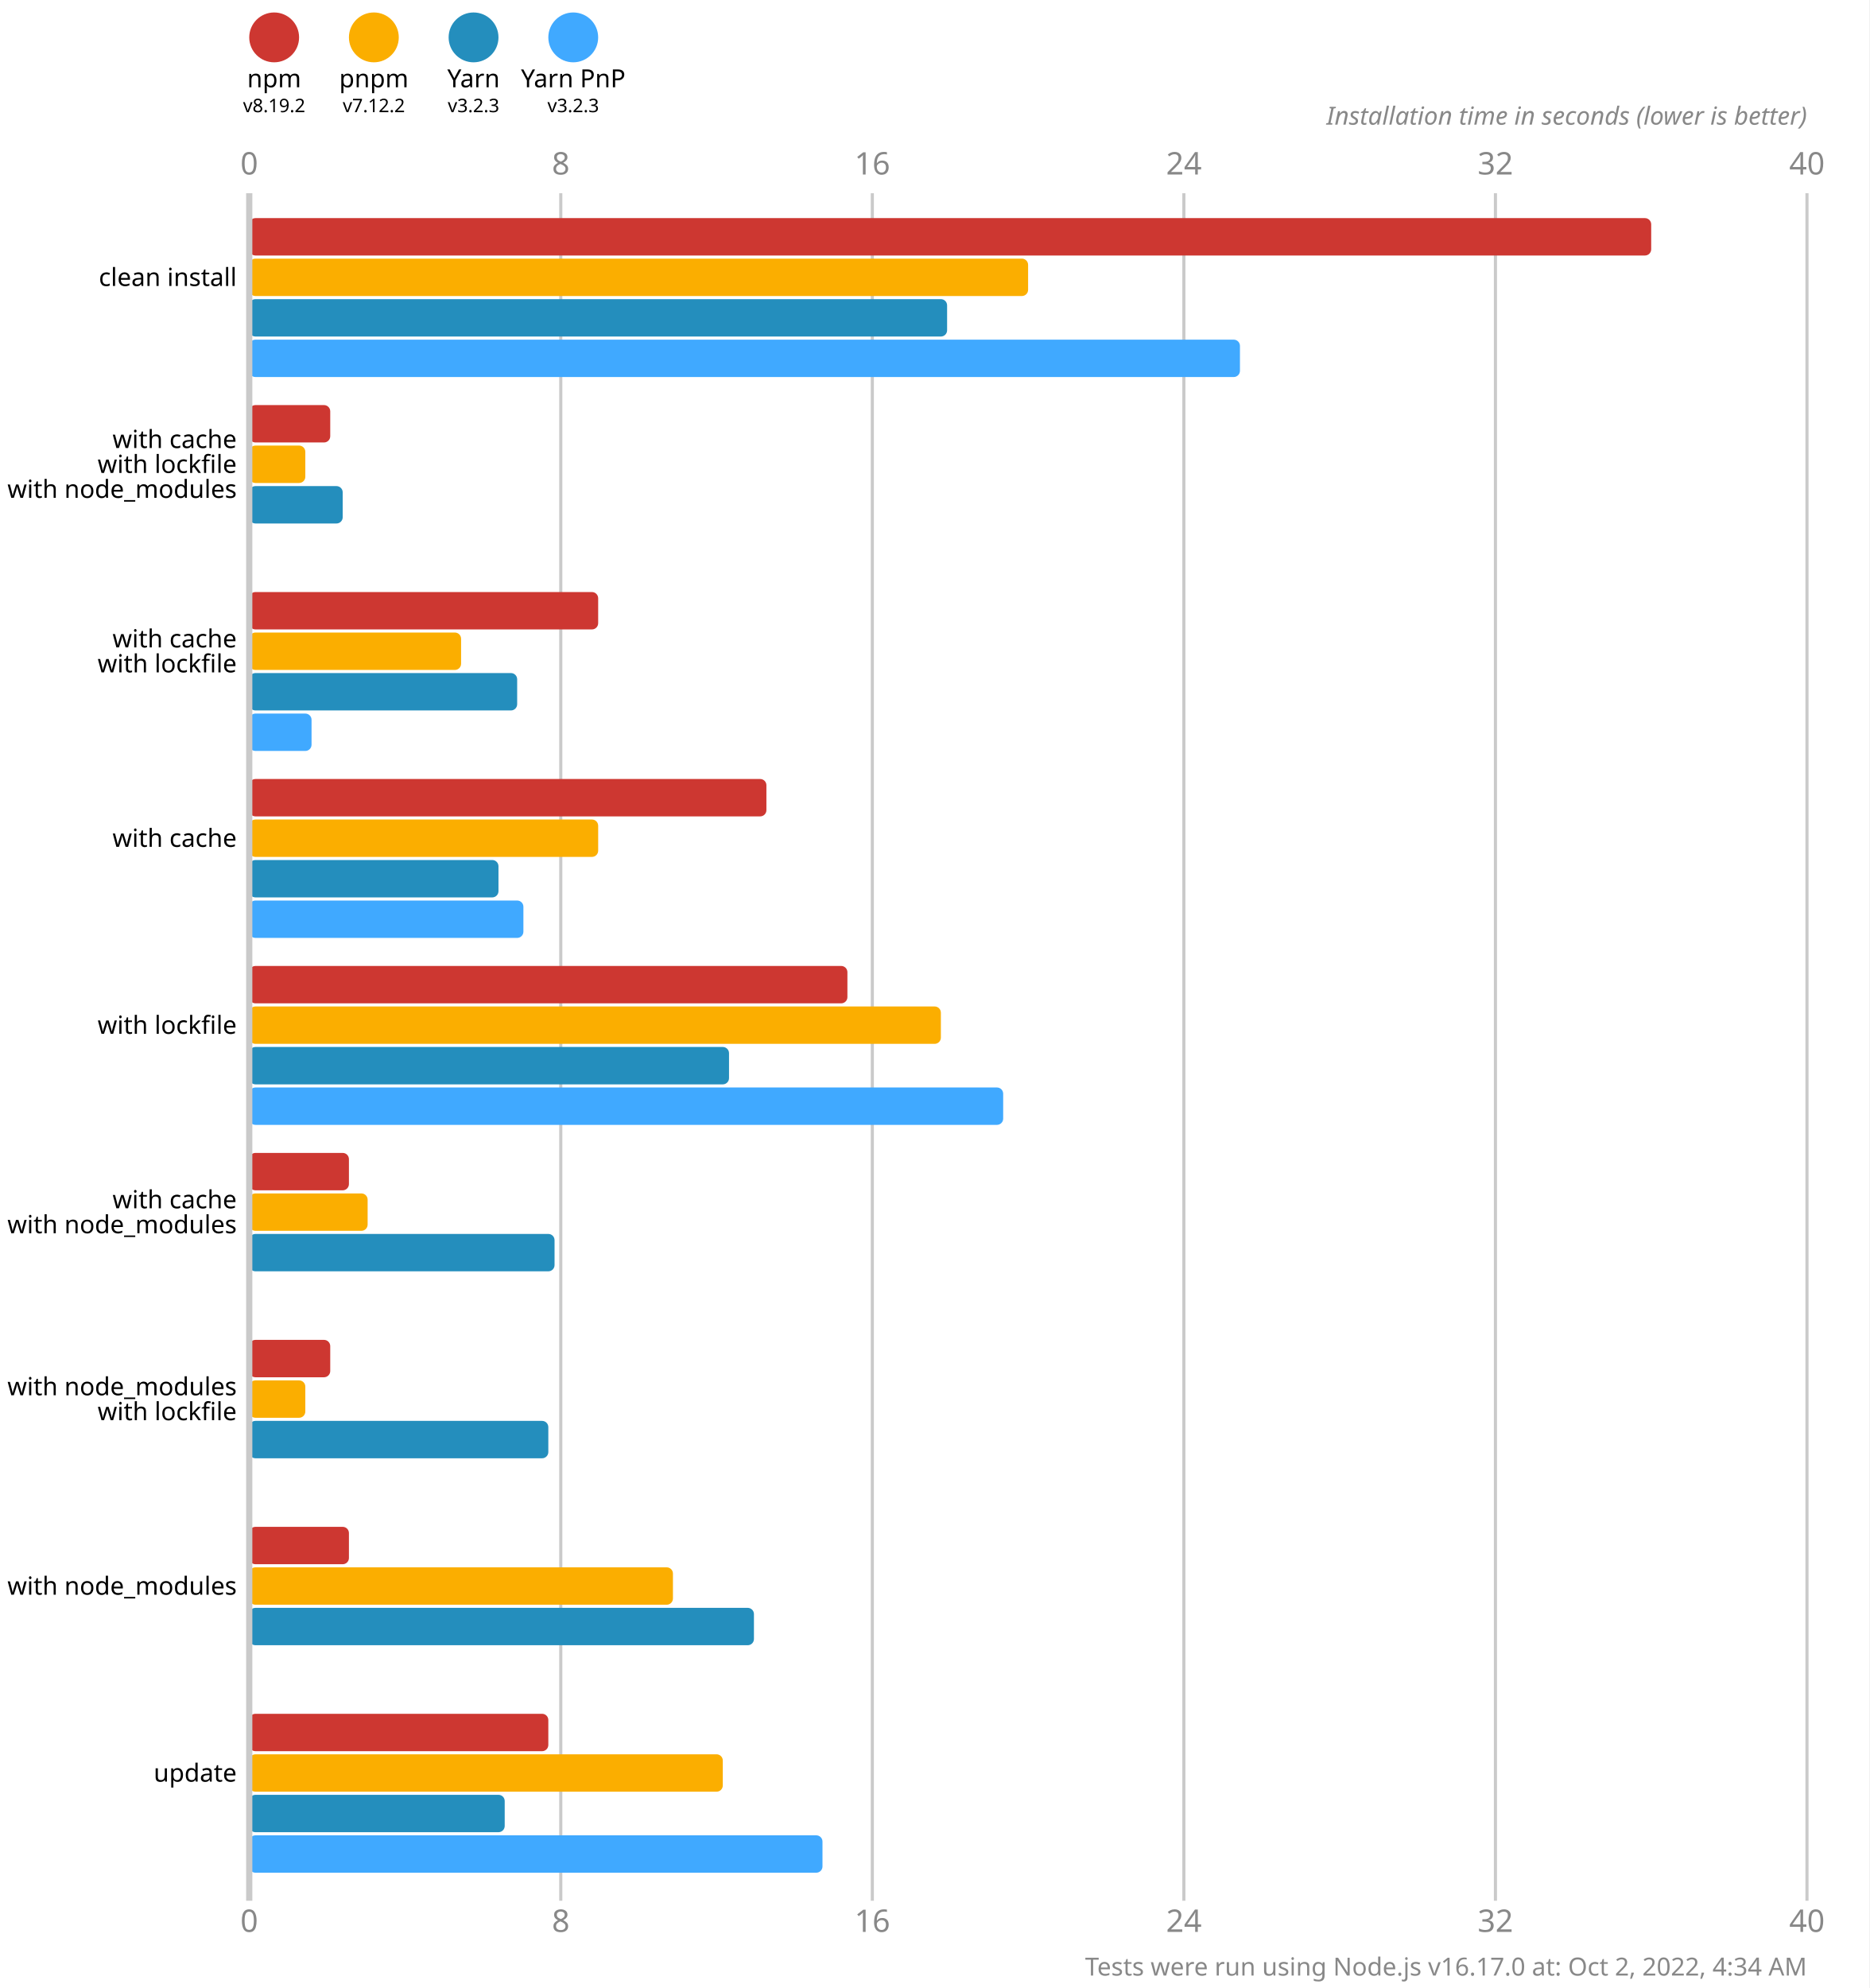
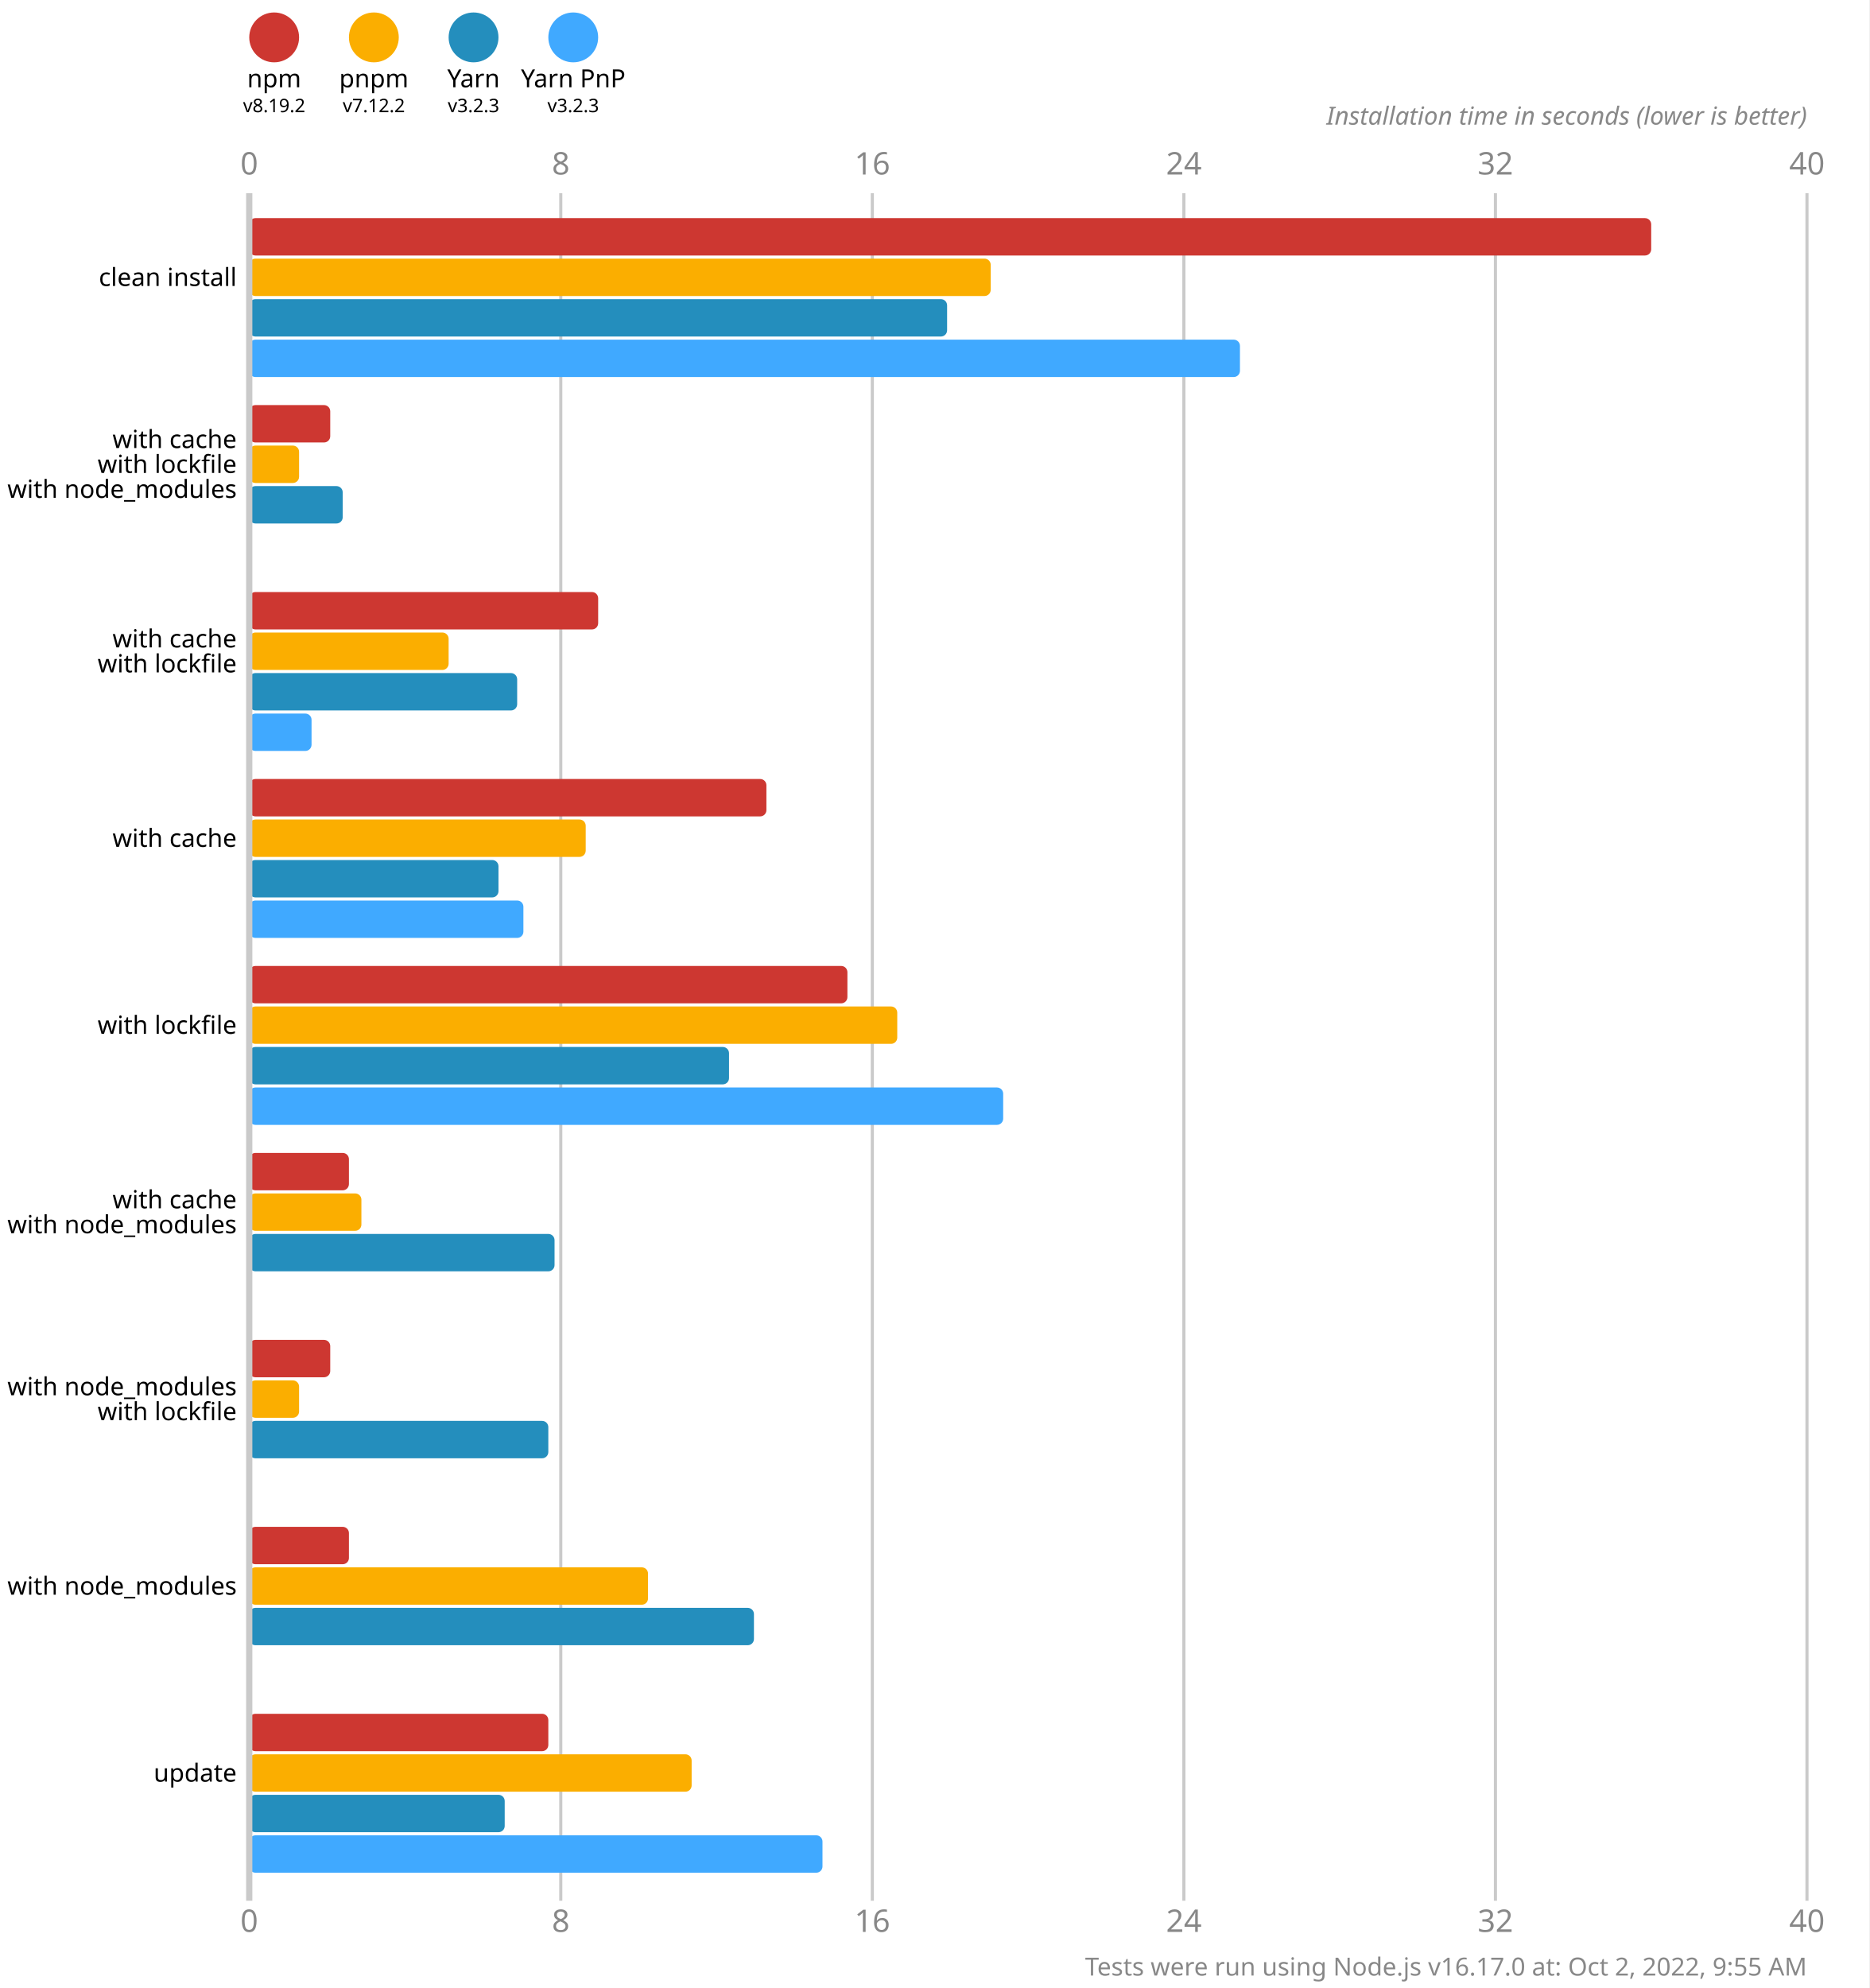
<svg xmlns="http://www.w3.org/2000/svg" version="1.1" viewBox="0 0 300 319">
  <style>
    .font { font-family: sans-serif; }
    .s3 { font-size: 3px; }
    .s4 { font-size: 4px; }
    .s5 { font-size: 5px; }
    .line { stroke: #cacaca; }
    .width { stroke-width: 0.5; }
    .text { fill: #888; }
  </style>
  <rect x="0" y="0" width="300" height="319" fill="#fff" />
  <circle cx="44" cy="6" r="4" fill="#cd3731" />
  <text x="44" y="14" class="font s4" text-anchor="middle">npm</text>
  <text x="44" y="18" class="font s3" text-anchor="middle">v8.19.2</text>
  <circle cx="60" cy="6" r="4" fill="#fbae00" />
  <text x="60" y="14" class="font s4" text-anchor="middle">pnpm</text>
  <text x="60" y="18" class="font s3" text-anchor="middle">v7.12.2</text>
  <circle cx="76" cy="6" r="4" fill="#248ebd" />
  <text x="76" y="14" class="font s4" text-anchor="middle">Yarn</text>
  <text x="76" y="18" class="font s3" text-anchor="middle">v3.2.3</text>
  <circle cx="92" cy="6" r="4" fill="#40a9ff" />
  <text x="92" y="14" class="font s4" text-anchor="middle">Yarn PnP</text>
  <text x="92" y="18" class="font s3" text-anchor="middle">v3.2.3</text>
  <text x="40" y="28" class="font s5 text" text-anchor="middle">0</text>
  <text x="40" y="310" class="font s5 text" text-anchor="middle">0</text>
  <line x1="90" y1="31" x2="90" y2="305" class="line width" />
  <text x="90" y="28" class="font s5 text" text-anchor="middle">8</text>
  <text x="90" y="310" class="font s5 text" text-anchor="middle">8</text>
  <line x1="140" y1="31" x2="140" y2="305" class="line width" />
  <text x="140" y="28" class="font s5 text" text-anchor="middle">16</text>
  <text x="140" y="310" class="font s5 text" text-anchor="middle">16</text>
  <line x1="190" y1="31" x2="190" y2="305" class="line width" />
  <text x="190" y="28" class="font s5 text" text-anchor="middle">24</text>
  <text x="190" y="310" class="font s5 text" text-anchor="middle">24</text>
  <line x1="240" y1="31" x2="240" y2="305" class="line width" />
  <text x="240" y="28" class="font s5 text" text-anchor="middle">32</text>
  <text x="240" y="310" class="font s5 text" text-anchor="middle">32</text>
  <line x1="290" y1="31" x2="290" y2="305" class="line width" />
  <text x="290" y="28" class="font s5 text" text-anchor="middle">40</text>
  <text x="290" y="310" class="font s5 text" text-anchor="middle">40</text>
  <text x="290" y="20" class="font s4 text" font-style="italic" text-anchor="end">Installation time in seconds (lower is better)</text>
  <rect x="40" y="35" width="225" height="6" fill="#cd3731" rx="1" ry="1" />
-   <rect x="40" y="41.5" width="125" height="6" fill="#fbae00" rx="1" ry="1" />
+   <rect x="40" y="41.5" width="119" height="6" fill="#fbae00" rx="1" ry="1" />
  <rect x="40" y="48" width="112" height="6" fill="#248ebd" rx="1" ry="1" />
  <rect x="40" y="54.5" width="159" height="6" fill="#40a9ff" rx="1" ry="1" />
  <rect x="40" y="65" width="13" height="6" fill="#cd3731" rx="1" ry="1" />
-   <rect x="40" y="71.5" width="9" height="6" fill="#fbae00" rx="1" ry="1" />
+   <rect x="40" y="71.5" width="8" height="6" fill="#fbae00" rx="1" ry="1" />
  <rect x="40" y="78" width="15" height="6" fill="#248ebd" rx="1" ry="1" />
  <rect x="40" y="84.5" width="0" height="6" fill="#40a9ff" rx="1" ry="1" />
  <rect x="40" y="95" width="56" height="6" fill="#cd3731" rx="1" ry="1" />
-   <rect x="40" y="101.5" width="34" height="6" fill="#fbae00" rx="1" ry="1" />
+   <rect x="40" y="101.5" width="32" height="6" fill="#fbae00" rx="1" ry="1" />
  <rect x="40" y="108" width="43" height="6" fill="#248ebd" rx="1" ry="1" />
  <rect x="40" y="114.5" width="10" height="6" fill="#40a9ff" rx="1" ry="1" />
  <rect x="40" y="125" width="83" height="6" fill="#cd3731" rx="1" ry="1" />
-   <rect x="40" y="131.5" width="56" height="6" fill="#fbae00" rx="1" ry="1" />
+   <rect x="40" y="131.5" width="54" height="6" fill="#fbae00" rx="1" ry="1" />
  <rect x="40" y="138" width="40" height="6" fill="#248ebd" rx="1" ry="1" />
  <rect x="40" y="144.5" width="44" height="6" fill="#40a9ff" rx="1" ry="1" />
  <rect x="40" y="155" width="96" height="6" fill="#cd3731" rx="1" ry="1" />
-   <rect x="40" y="161.5" width="111" height="6" fill="#fbae00" rx="1" ry="1" />
+   <rect x="40" y="161.5" width="104" height="6" fill="#fbae00" rx="1" ry="1" />
  <rect x="40" y="168" width="77" height="6" fill="#248ebd" rx="1" ry="1" />
  <rect x="40" y="174.5" width="121" height="6" fill="#40a9ff" rx="1" ry="1" />
  <rect x="40" y="185" width="16" height="6" fill="#cd3731" rx="1" ry="1" />
-   <rect x="40" y="191.5" width="19" height="6" fill="#fbae00" rx="1" ry="1" />
+   <rect x="40" y="191.5" width="18" height="6" fill="#fbae00" rx="1" ry="1" />
  <rect x="40" y="198" width="49" height="6" fill="#248ebd" rx="1" ry="1" />
  <rect x="40" y="204.5" width="0" height="6" fill="#40a9ff" rx="1" ry="1" />
  <rect x="40" y="215" width="13" height="6" fill="#cd3731" rx="1" ry="1" />
-   <rect x="40" y="221.5" width="9" height="6" fill="#fbae00" rx="1" ry="1" />
+   <rect x="40" y="221.5" width="8" height="6" fill="#fbae00" rx="1" ry="1" />
  <rect x="40" y="228" width="48" height="6" fill="#248ebd" rx="1" ry="1" />
  <rect x="40" y="234.5" width="0" height="6" fill="#40a9ff" rx="1" ry="1" />
  <rect x="40" y="245" width="16" height="6" fill="#cd3731" rx="1" ry="1" />
-   <rect x="40" y="251.5" width="68" height="6" fill="#fbae00" rx="1" ry="1" />
+   <rect x="40" y="251.5" width="64" height="6" fill="#fbae00" rx="1" ry="1" />
  <rect x="40" y="258" width="81" height="6" fill="#248ebd" rx="1" ry="1" />
  <rect x="40" y="264.5" width="0" height="6" fill="#40a9ff" rx="1" ry="1" />
  <rect x="40" y="275" width="48" height="6" fill="#cd3731" rx="1" ry="1" />
-   <rect x="40" y="281.5" width="76" height="6" fill="#fbae00" rx="1" ry="1" />
+   <rect x="40" y="281.5" width="71" height="6" fill="#fbae00" rx="1" ry="1" />
  <rect x="40" y="288" width="41" height="6" fill="#248ebd" rx="1" ry="1" />
  <rect x="40" y="294.5" width="92" height="6" fill="#40a9ff" rx="1" ry="1" />
  <line x1="40" y1="31" x2="40" y2="305" class="line" />
  <text x="38" y="44.5" class="font s4" dominant-baseline="middle" text-anchor="end">clean install</text>
  <text x="38" y="70.5" class="font s4" dominant-baseline="middle" text-anchor="end">with cache</text>
  <text x="38" y="74.5" class="font s4" dominant-baseline="middle" text-anchor="end">with lockfile</text>
  <text x="38" y="78.5" class="font s4" dominant-baseline="middle" text-anchor="end">with node_modules</text>
  <text x="38" y="102.5" class="font s4" dominant-baseline="middle" text-anchor="end">with cache</text>
  <text x="38" y="106.5" class="font s4" dominant-baseline="middle" text-anchor="end">with lockfile</text>
  <text x="38" y="134.5" class="font s4" dominant-baseline="middle" text-anchor="end">with cache</text>
  <text x="38" y="164.5" class="font s4" dominant-baseline="middle" text-anchor="end">with lockfile</text>
  <text x="38" y="192.5" class="font s4" dominant-baseline="middle" text-anchor="end">with cache</text>
  <text x="38" y="196.5" class="font s4" dominant-baseline="middle" text-anchor="end">with node_modules</text>
  <text x="38" y="222.5" class="font s4" dominant-baseline="middle" text-anchor="end">with node_modules</text>
  <text x="38" y="226.5" class="font s4" dominant-baseline="middle" text-anchor="end">with lockfile</text>
  <text x="38" y="254.5" class="font s4" dominant-baseline="middle" text-anchor="end">with node_modules</text>
  <text x="38" y="284.5" class="font s4" dominant-baseline="middle" text-anchor="end">update</text>
-   <text x="290" y="317" class="font s4 text" text-anchor="end">Tests were run using Node.js v16.17.0 at: Oct 2, 2022, 4:34 AM</text>
+   <text x="290" y="317" class="font s4 text" text-anchor="end">Tests were run using Node.js v16.17.0 at: Oct 2, 2022, 9:55 AM</text>
</svg>
